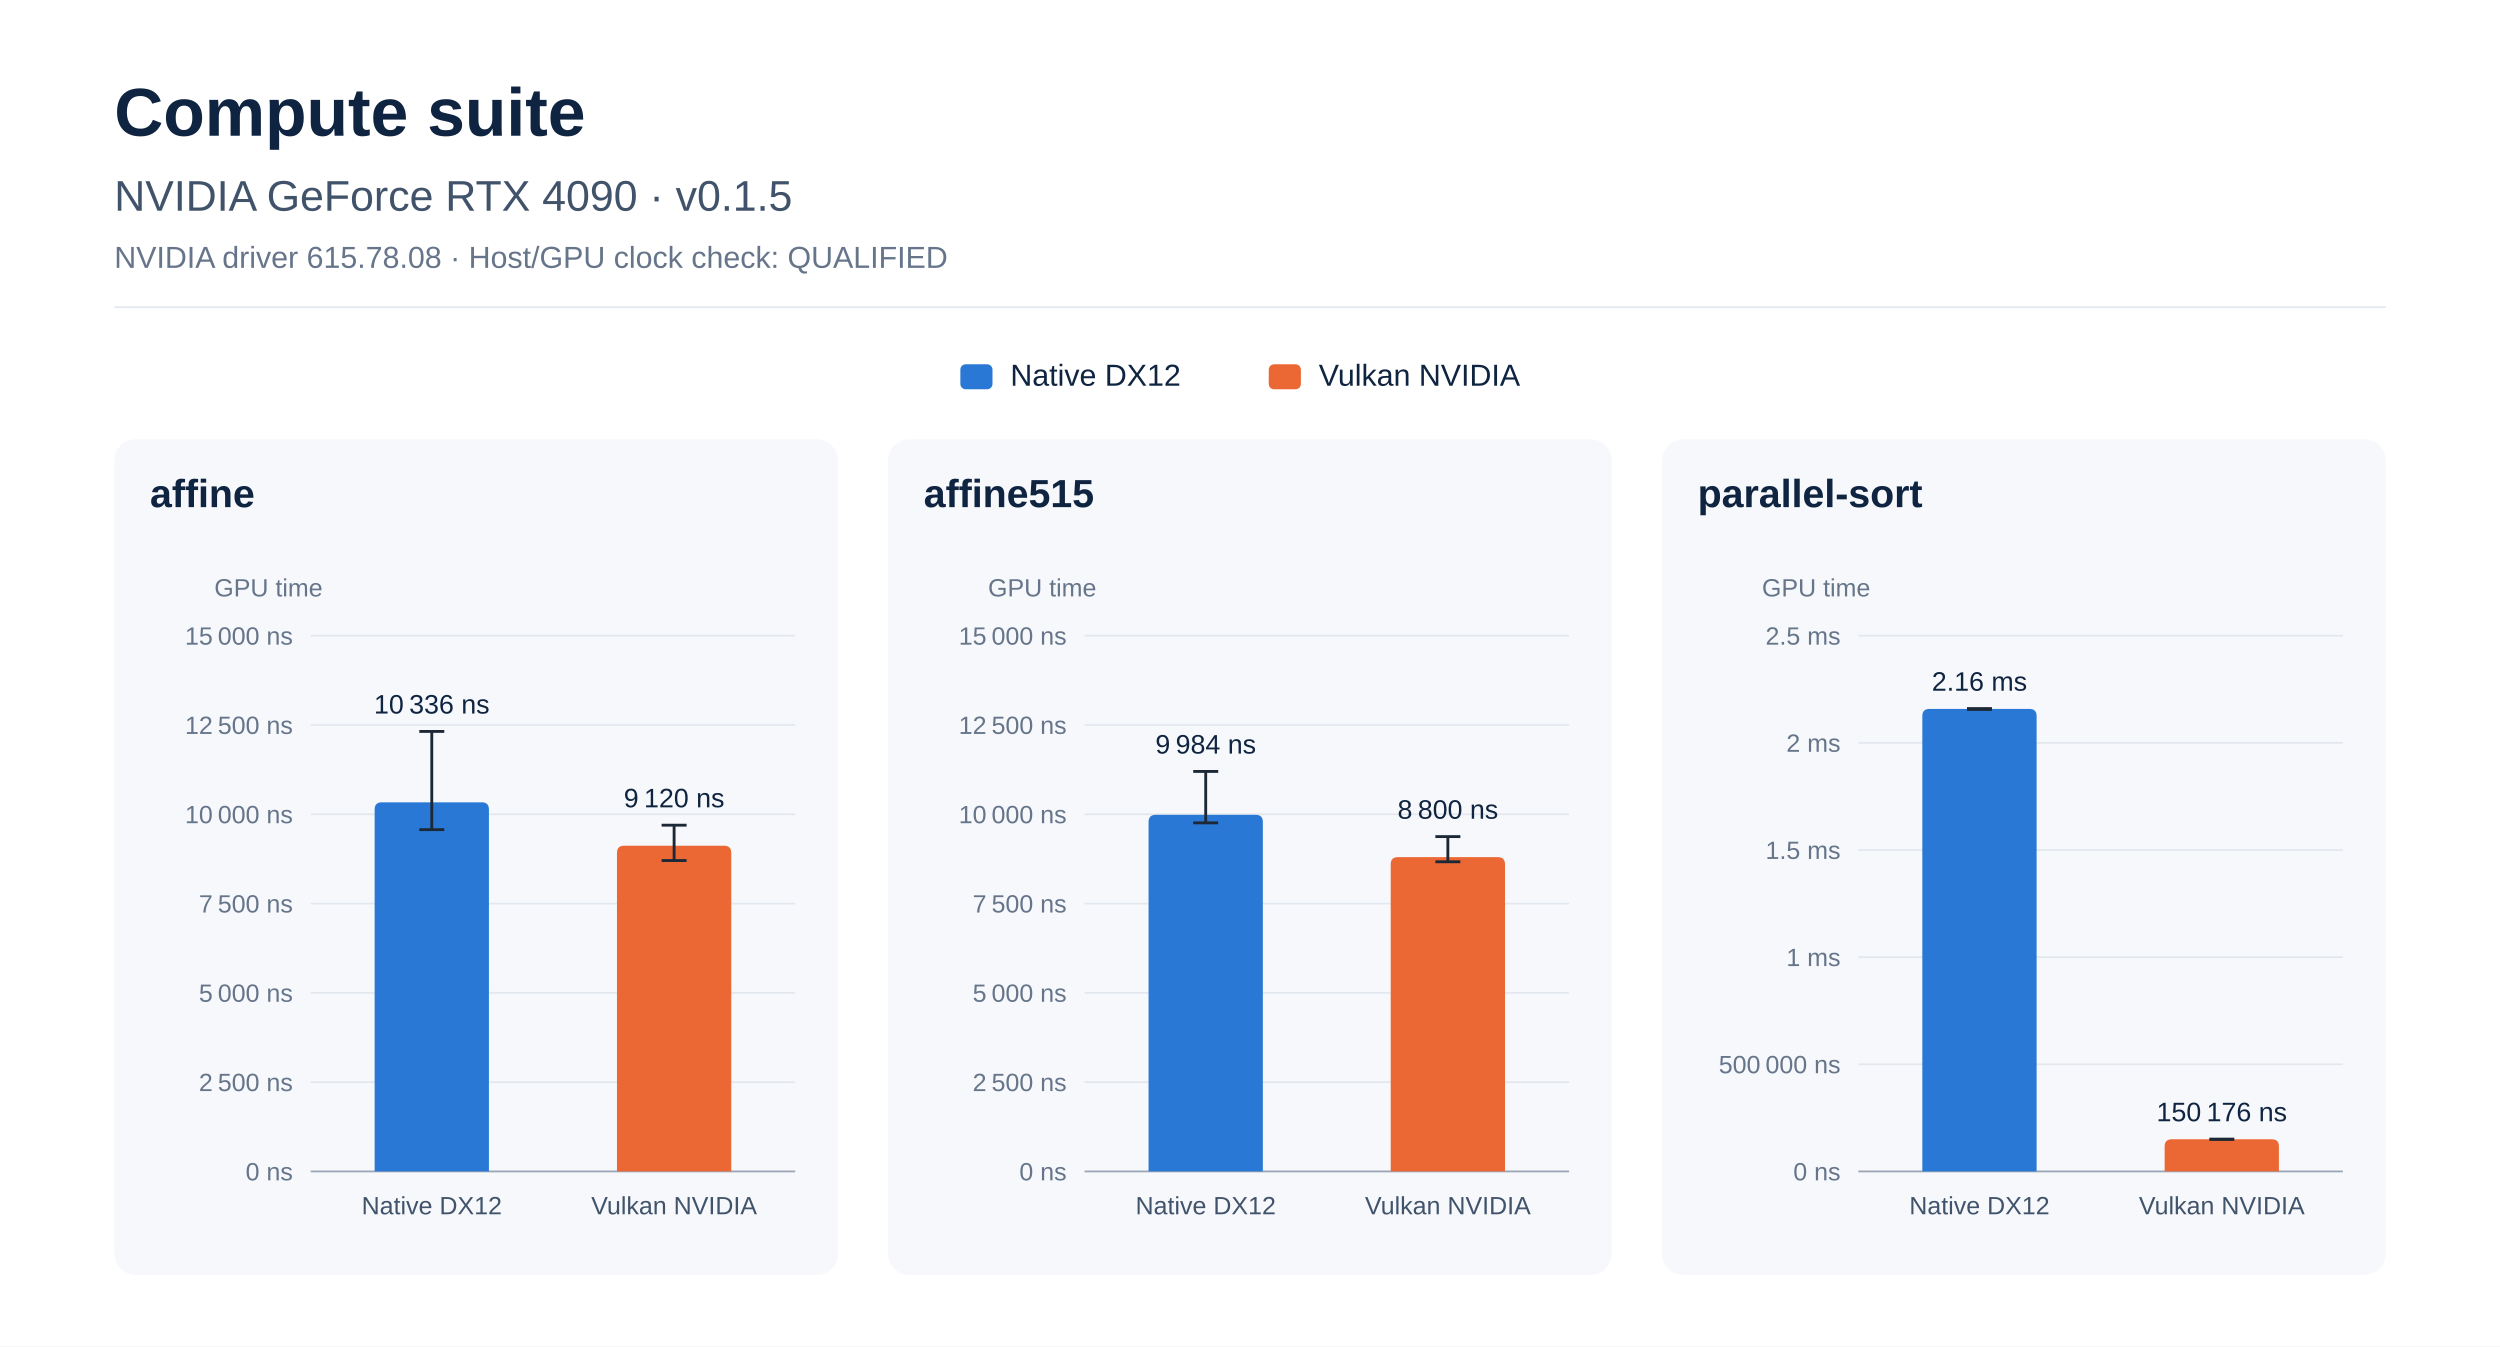
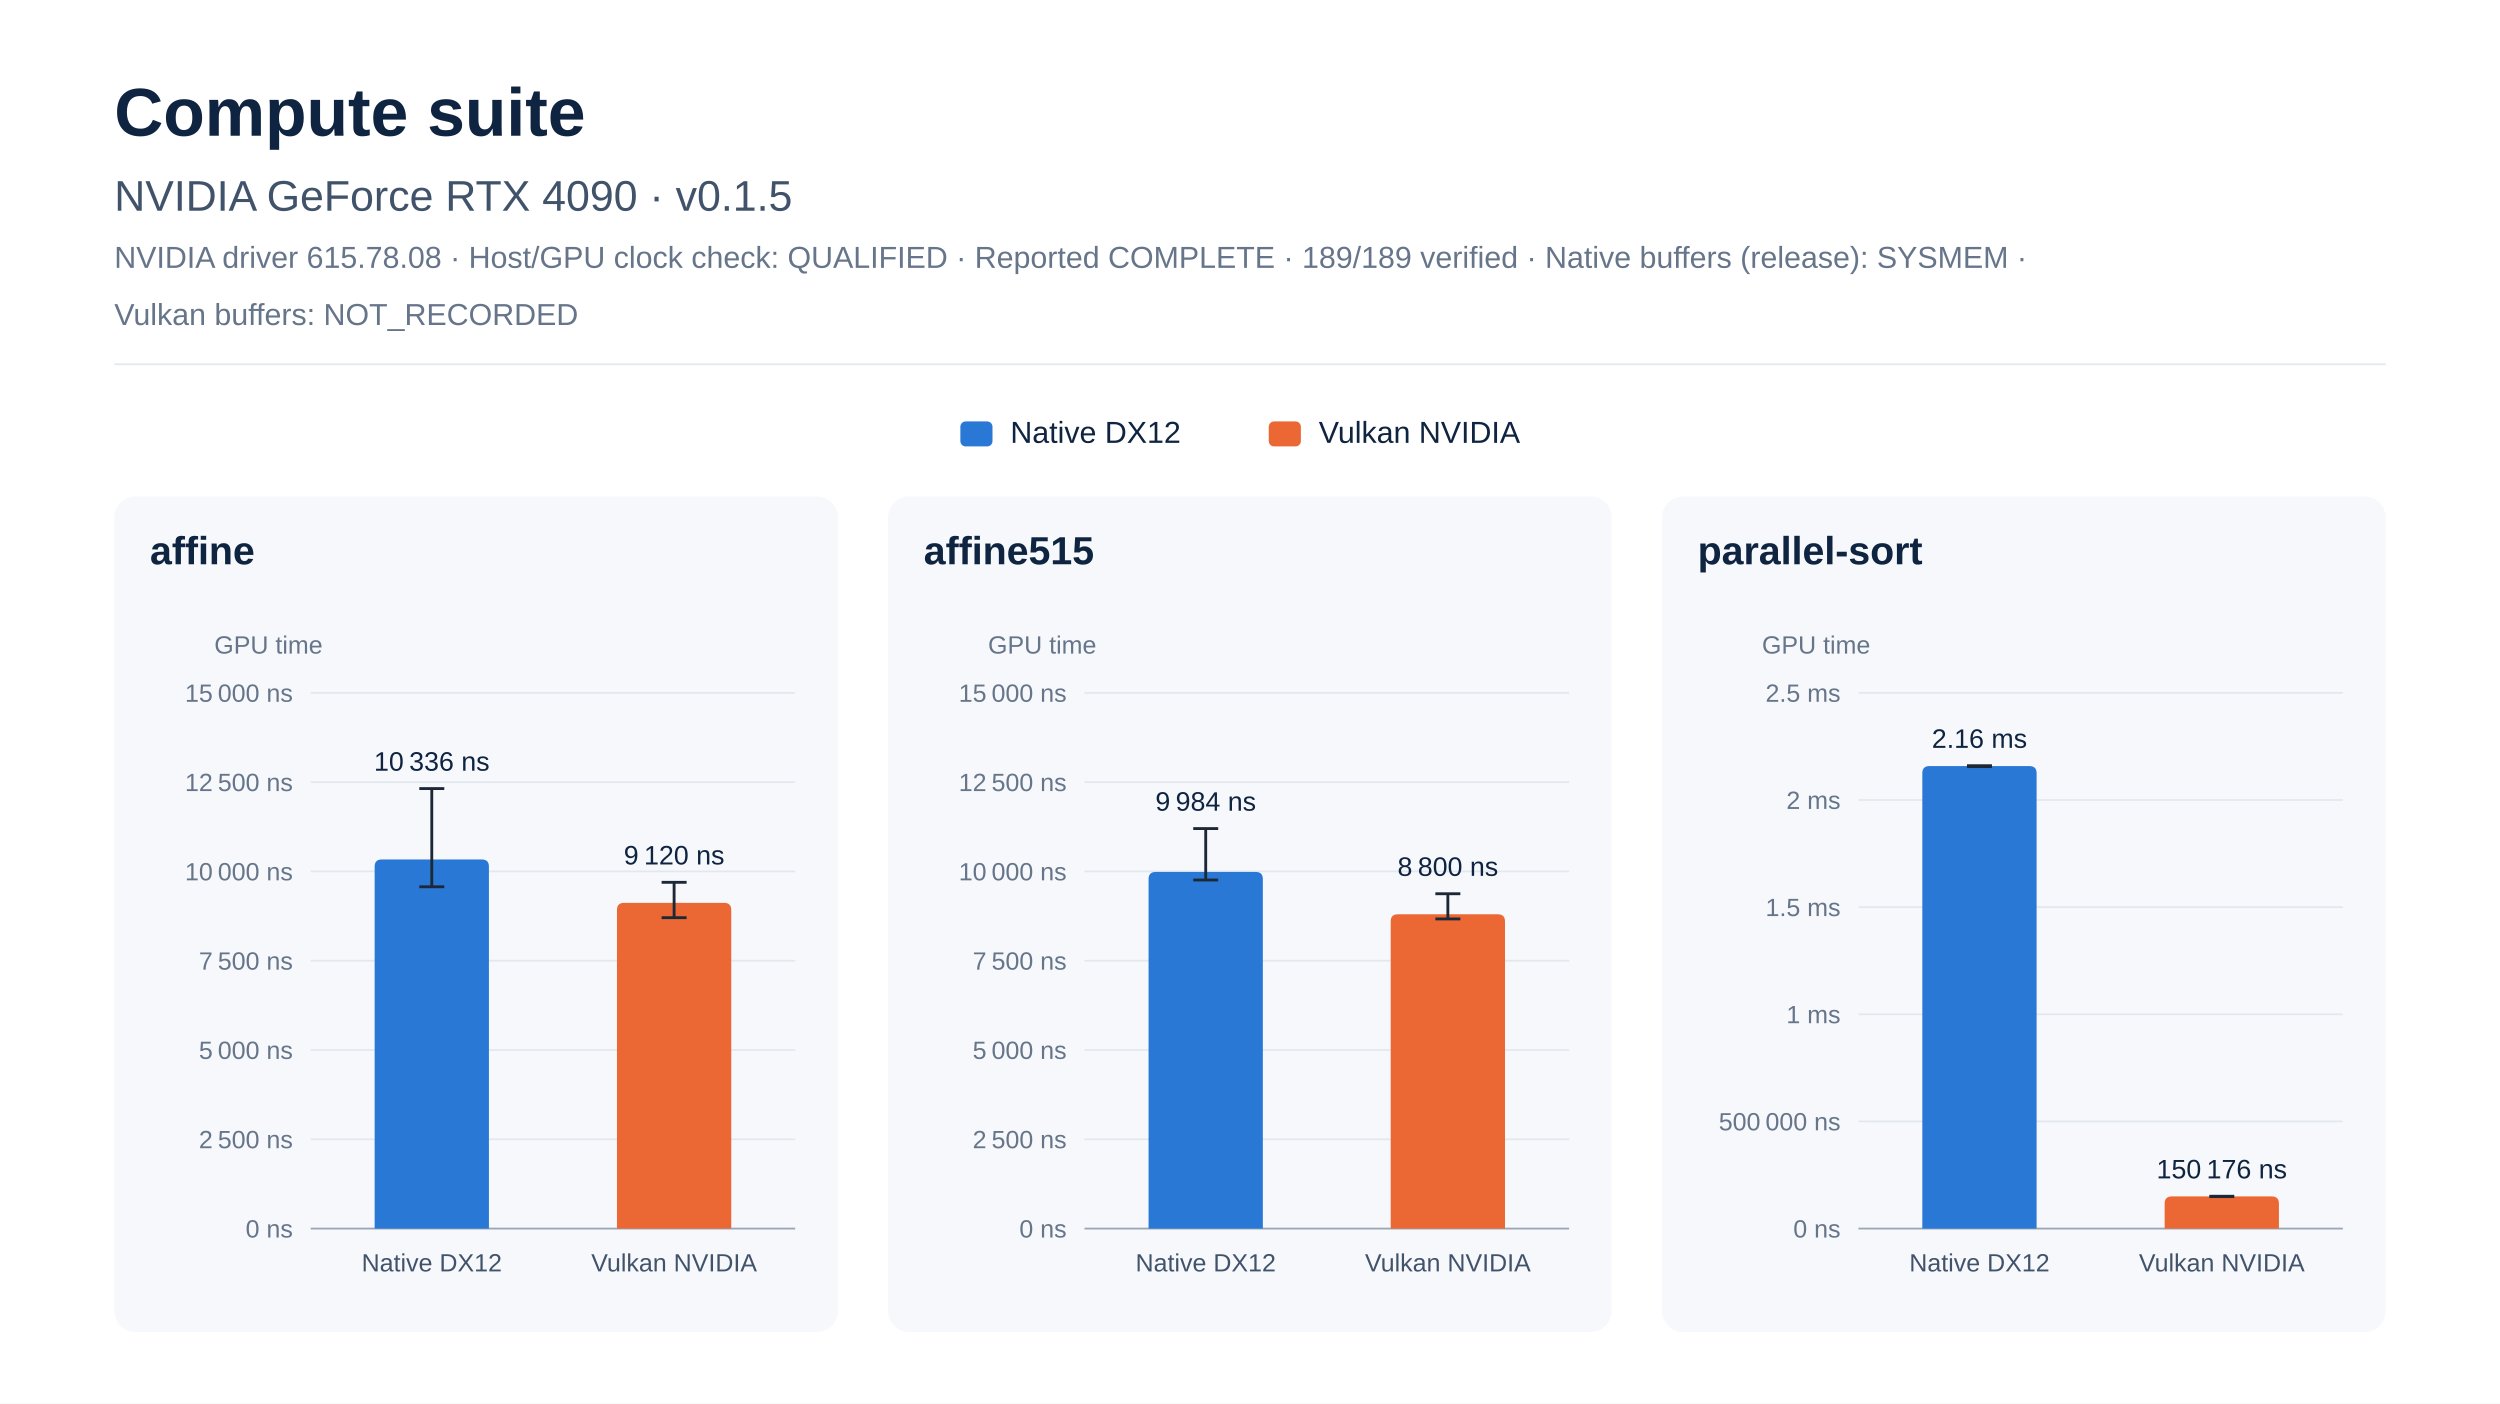
- <svg xmlns="http://www.w3.org/2000/svg" width="1400" height="754" viewBox="0 0 1400 754" role="img" aria-label="Compute suite">
+ <svg xmlns="http://www.w3.org/2000/svg" width="1400" height="786" viewBox="0 0 1400 786" role="img" aria-label="Compute suite">
  <rect width="100%" height="100%" fill="#ffffff" />
  <g font-family="Arial, 'Liberation Sans', Helvetica, 'Helvetica Neue', sans-serif">
    <text x="64.0" y="76.0" font-size="38" fill="#0f2440" font-weight="700" text-anchor="start">Compute suite</text>
    <text x="64.0" y="118.0" font-size="24" fill="#41536b" text-anchor="start">NVIDIA GeForce RTX 4090 · v0.1.5</text>
-     <text x="64.0" y="150.0" font-size="17" fill="#66758a" text-anchor="start">NVIDIA driver 615.78.08 · Host/GPU clock check: QUALIFIED</text>
-     <line x1="64" y1="172.0" x2="1336" y2="172.0" stroke="#e3e8ef" />
-     <rect x="537.8" y="204.0" width="18" height="14" rx="3" fill="#2a78d6" />
-     <text x="565.8" y="216.0" font-size="17" fill="#0f2440" text-anchor="start">Native DX12</text>
-     <rect x="710.5" y="204.0" width="18" height="14" rx="3" fill="#eb6834" />
-     <text x="738.5" y="216.0" font-size="17" fill="#0f2440" text-anchor="start">Vulkan NVIDIA</text>
-     <rect x="64.0" y="246.0" width="405.3" height="468.0" rx="12" fill="#f6f8fb" />
-     <text x="84.0" y="284.0" font-size="22" fill="#0f2440" font-weight="700" text-anchor="start">affine</text>
-     <text x="120.0" y="334.0" font-size="14" fill="#66758a" text-anchor="start">GPU time</text>
-     <line x1="174.0" y1="656.0" x2="445.3" y2="656.0" stroke="#9aa6b6" stroke-width="1" />
-     <text x="164.0" y="661.0" font-size="14" fill="#66758a" text-anchor="end">0 ns</text>
-     <line x1="174.0" y1="606.0" x2="445.3" y2="606.0" stroke="#e3e8ef" stroke-width="1" />
-     <text x="164.0" y="611.0" font-size="14" fill="#66758a" text-anchor="end">2 500 ns</text>
-     <line x1="174.0" y1="556.0" x2="445.3" y2="556.0" stroke="#e3e8ef" stroke-width="1" />
-     <text x="164.0" y="561.0" font-size="14" fill="#66758a" text-anchor="end">5 000 ns</text>
-     <line x1="174.0" y1="506.0" x2="445.3" y2="506.0" stroke="#e3e8ef" stroke-width="1" />
-     <text x="164.0" y="511.0" font-size="14" fill="#66758a" text-anchor="end">7 500 ns</text>
-     <line x1="174.0" y1="456.0" x2="445.3" y2="456.0" stroke="#e3e8ef" stroke-width="1" />
-     <text x="164.0" y="461.0" font-size="14" fill="#66758a" text-anchor="end">10 000 ns</text>
-     <line x1="174.0" y1="406.0" x2="445.3" y2="406.0" stroke="#e3e8ef" stroke-width="1" />
-     <text x="164.0" y="411.0" font-size="14" fill="#66758a" text-anchor="end">12 500 ns</text>
-     <line x1="174.0" y1="356.0" x2="445.3" y2="356.0" stroke="#e3e8ef" stroke-width="1" />
-     <text x="164.0" y="361.0" font-size="14" fill="#66758a" text-anchor="end">15 000 ns</text>
+     <text x="64.0" y="150.0" font-size="17" fill="#66758a" text-anchor="start">NVIDIA driver 615.78.08 · Host/GPU clock check: QUALIFIED · Reported COMPLETE · 189/189 verified · Native buffers (release): SYSMEM ·</text>
+     <text x="64.0" y="182.0" font-size="17" fill="#66758a" text-anchor="start">Vulkan buffers: NOT_RECORDED</text>
+     <line x1="64" y1="204.0" x2="1336" y2="204.0" stroke="#e3e8ef" />
+     <rect x="537.8" y="236.0" width="18" height="14" rx="3" fill="#2a78d6" />
+     <text x="565.8" y="248.0" font-size="17" fill="#0f2440" text-anchor="start">Native DX12</text>
+     <rect x="710.5" y="236.0" width="18" height="14" rx="3" fill="#eb6834" />
+     <text x="738.5" y="248.0" font-size="17" fill="#0f2440" text-anchor="start">Vulkan NVIDIA</text>
+     <rect x="64.0" y="278.0" width="405.3" height="468.0" rx="12" fill="#f6f8fb" />
+     <text x="84.0" y="316.0" font-size="22" fill="#0f2440" font-weight="700" text-anchor="start">affine</text>
+     <text x="120.0" y="366.0" font-size="14" fill="#66758a" text-anchor="start">GPU time</text>
+     <line x1="174.0" y1="688.0" x2="445.3" y2="688.0" stroke="#9aa6b6" stroke-width="1" />
+     <text x="164.0" y="693.0" font-size="14" fill="#66758a" text-anchor="end">0 ns</text>
+     <line x1="174.0" y1="638.0" x2="445.3" y2="638.0" stroke="#e3e8ef" stroke-width="1" />
+     <text x="164.0" y="643.0" font-size="14" fill="#66758a" text-anchor="end">2 500 ns</text>
+     <line x1="174.0" y1="588.0" x2="445.3" y2="588.0" stroke="#e3e8ef" stroke-width="1" />
+     <text x="164.0" y="593.0" font-size="14" fill="#66758a" text-anchor="end">5 000 ns</text>
+     <line x1="174.0" y1="538.0" x2="445.3" y2="538.0" stroke="#e3e8ef" stroke-width="1" />
+     <text x="164.0" y="543.0" font-size="14" fill="#66758a" text-anchor="end">7 500 ns</text>
+     <line x1="174.0" y1="488.0" x2="445.3" y2="488.0" stroke="#e3e8ef" stroke-width="1" />
+     <text x="164.0" y="493.0" font-size="14" fill="#66758a" text-anchor="end">10 000 ns</text>
+     <line x1="174.0" y1="438.0" x2="445.3" y2="438.0" stroke="#e3e8ef" stroke-width="1" />
+     <text x="164.0" y="443.0" font-size="14" fill="#66758a" text-anchor="end">12 500 ns</text>
+     <line x1="174.0" y1="388.0" x2="445.3" y2="388.0" stroke="#e3e8ef" stroke-width="1" />
+     <text x="164.0" y="393.0" font-size="14" fill="#66758a" text-anchor="end">15 000 ns</text>
    <g>
-       <path d="M209.8,656.0 V453.3 Q209.8,449.3 213.8,449.3 H269.8 Q273.8,449.3 273.8,453.3 V656.0 Z" fill="#2a78d6" />
+       <path d="M209.8,688.0 V485.3 Q209.8,481.3 213.8,481.3 H269.8 Q273.8,481.3 273.8,485.3 V688.0 Z" fill="#2a78d6" />
    </g>
-     <path d="M241.8,464.6 V409.6 M234.8,409.6 H248.8 M234.8,464.6 H248.8" stroke="#1c2836" stroke-width="1.6" fill="none" />
-     <text x="241.8" y="399.6" font-size="15" fill="#0f2440" text-anchor="middle">10 336 ns</text>
-     <text x="241.8" y="680.0" font-size="14" fill="#41536b" text-anchor="middle">Native DX12</text>
+     <path d="M241.8,496.6 V441.6 M234.8,441.6 H248.8 M234.8,496.6 H248.8" stroke="#1c2836" stroke-width="1.6" fill="none" />
+     <text x="241.8" y="431.6" font-size="15" fill="#0f2440" text-anchor="middle">10 336 ns</text>
+     <text x="241.8" y="712.0" font-size="14" fill="#41536b" text-anchor="middle">Native DX12</text>
    <g>
-       <path d="M345.5,656.0 V477.6 Q345.5,473.6 349.5,473.6 H405.5 Q409.5,473.6 409.5,477.6 V656.0 Z" fill="#eb6834" />
+       <path d="M345.5,688.0 V509.6 Q345.5,505.6 349.5,505.6 H405.5 Q409.5,505.6 409.5,509.6 V688.0 Z" fill="#eb6834" />
    </g>
-     <path d="M377.5,481.9 V462.1 M370.5,462.1 H384.5 M370.5,481.9 H384.5" stroke="#1c2836" stroke-width="1.6" fill="none" />
-     <text x="377.5" y="452.1" font-size="15" fill="#0f2440" text-anchor="middle">9 120 ns</text>
-     <text x="377.5" y="680.0" font-size="14" fill="#41536b" text-anchor="middle">Vulkan NVIDIA</text>
-     <rect x="497.3" y="246.0" width="405.3" height="468.0" rx="12" fill="#f6f8fb" />
-     <text x="517.3" y="284.0" font-size="22" fill="#0f2440" font-weight="700" text-anchor="start">affine515</text>
-     <text x="553.3" y="334.0" font-size="14" fill="#66758a" text-anchor="start">GPU time</text>
-     <line x1="607.3" y1="656.0" x2="878.7" y2="656.0" stroke="#9aa6b6" stroke-width="1" />
-     <text x="597.3" y="661.0" font-size="14" fill="#66758a" text-anchor="end">0 ns</text>
-     <line x1="607.3" y1="606.0" x2="878.7" y2="606.0" stroke="#e3e8ef" stroke-width="1" />
-     <text x="597.3" y="611.0" font-size="14" fill="#66758a" text-anchor="end">2 500 ns</text>
-     <line x1="607.3" y1="556.0" x2="878.7" y2="556.0" stroke="#e3e8ef" stroke-width="1" />
-     <text x="597.3" y="561.0" font-size="14" fill="#66758a" text-anchor="end">5 000 ns</text>
-     <line x1="607.3" y1="506.0" x2="878.7" y2="506.0" stroke="#e3e8ef" stroke-width="1" />
-     <text x="597.3" y="511.0" font-size="14" fill="#66758a" text-anchor="end">7 500 ns</text>
-     <line x1="607.3" y1="456.0" x2="878.7" y2="456.0" stroke="#e3e8ef" stroke-width="1" />
-     <text x="597.3" y="461.0" font-size="14" fill="#66758a" text-anchor="end">10 000 ns</text>
-     <line x1="607.3" y1="406.0" x2="878.7" y2="406.0" stroke="#e3e8ef" stroke-width="1" />
-     <text x="597.3" y="411.0" font-size="14" fill="#66758a" text-anchor="end">12 500 ns</text>
-     <line x1="607.3" y1="356.0" x2="878.7" y2="356.0" stroke="#e3e8ef" stroke-width="1" />
-     <text x="597.3" y="361.0" font-size="14" fill="#66758a" text-anchor="end">15 000 ns</text>
+     <path d="M377.5,513.9 V494.1 M370.5,494.1 H384.5 M370.5,513.9 H384.5" stroke="#1c2836" stroke-width="1.6" fill="none" />
+     <text x="377.5" y="484.1" font-size="15" fill="#0f2440" text-anchor="middle">9 120 ns</text>
+     <text x="377.5" y="712.0" font-size="14" fill="#41536b" text-anchor="middle">Vulkan NVIDIA</text>
+     <rect x="497.3" y="278.0" width="405.3" height="468.0" rx="12" fill="#f6f8fb" />
+     <text x="517.3" y="316.0" font-size="22" fill="#0f2440" font-weight="700" text-anchor="start">affine515</text>
+     <text x="553.3" y="366.0" font-size="14" fill="#66758a" text-anchor="start">GPU time</text>
+     <line x1="607.3" y1="688.0" x2="878.7" y2="688.0" stroke="#9aa6b6" stroke-width="1" />
+     <text x="597.3" y="693.0" font-size="14" fill="#66758a" text-anchor="end">0 ns</text>
+     <line x1="607.3" y1="638.0" x2="878.7" y2="638.0" stroke="#e3e8ef" stroke-width="1" />
+     <text x="597.3" y="643.0" font-size="14" fill="#66758a" text-anchor="end">2 500 ns</text>
+     <line x1="607.3" y1="588.0" x2="878.7" y2="588.0" stroke="#e3e8ef" stroke-width="1" />
+     <text x="597.3" y="593.0" font-size="14" fill="#66758a" text-anchor="end">5 000 ns</text>
+     <line x1="607.3" y1="538.0" x2="878.7" y2="538.0" stroke="#e3e8ef" stroke-width="1" />
+     <text x="597.3" y="543.0" font-size="14" fill="#66758a" text-anchor="end">7 500 ns</text>
+     <line x1="607.3" y1="488.0" x2="878.7" y2="488.0" stroke="#e3e8ef" stroke-width="1" />
+     <text x="597.3" y="493.0" font-size="14" fill="#66758a" text-anchor="end">10 000 ns</text>
+     <line x1="607.3" y1="438.0" x2="878.7" y2="438.0" stroke="#e3e8ef" stroke-width="1" />
+     <text x="597.3" y="443.0" font-size="14" fill="#66758a" text-anchor="end">12 500 ns</text>
+     <line x1="607.3" y1="388.0" x2="878.7" y2="388.0" stroke="#e3e8ef" stroke-width="1" />
+     <text x="597.3" y="393.0" font-size="14" fill="#66758a" text-anchor="end">15 000 ns</text>
    <g>
-       <path d="M643.2,656.0 V460.3 Q643.2,456.3 647.2,456.3 H703.2 Q707.2,456.3 707.2,460.3 V656.0 Z" fill="#2a78d6" />
+       <path d="M643.2,688.0 V492.3 Q643.2,488.3 647.2,488.3 H703.2 Q707.2,488.3 707.2,492.3 V688.0 Z" fill="#2a78d6" />
    </g>
-     <path d="M675.2,460.8 V432.0 M668.2,432.0 H682.2 M668.2,460.8 H682.2" stroke="#1c2836" stroke-width="1.6" fill="none" />
-     <text x="675.2" y="422.0" font-size="15" fill="#0f2440" text-anchor="middle">9 984 ns</text>
-     <text x="675.2" y="680.0" font-size="14" fill="#41536b" text-anchor="middle">Native DX12</text>
+     <path d="M675.2,492.8 V464.0 M668.2,464.0 H682.2 M668.2,492.8 H682.2" stroke="#1c2836" stroke-width="1.6" fill="none" />
+     <text x="675.2" y="454.0" font-size="15" fill="#0f2440" text-anchor="middle">9 984 ns</text>
+     <text x="675.2" y="712.0" font-size="14" fill="#41536b" text-anchor="middle">Native DX12</text>
    <g>
-       <path d="M778.8,656.0 V484.0 Q778.8,480.0 782.8,480.0 H838.8 Q842.8,480.0 842.8,484.0 V656.0 Z" fill="#eb6834" />
+       <path d="M778.8,688.0 V516.0 Q778.8,512.0 782.8,512.0 H838.8 Q842.8,512.0 842.8,516.0 V688.0 Z" fill="#eb6834" />
    </g>
-     <path d="M810.8,482.6 V468.5 M803.8,468.5 H817.8 M803.8,482.6 H817.8" stroke="#1c2836" stroke-width="1.6" fill="none" />
-     <text x="810.8" y="458.5" font-size="15" fill="#0f2440" text-anchor="middle">8 800 ns</text>
-     <text x="810.8" y="680.0" font-size="14" fill="#41536b" text-anchor="middle">Vulkan NVIDIA</text>
-     <rect x="930.7" y="246.0" width="405.3" height="468.0" rx="12" fill="#f6f8fb" />
-     <text x="950.7" y="284.0" font-size="22" fill="#0f2440" font-weight="700" text-anchor="start">parallel-sort</text>
-     <text x="986.7" y="334.0" font-size="14" fill="#66758a" text-anchor="start">GPU time</text>
-     <line x1="1040.7" y1="656.0" x2="1312.0" y2="656.0" stroke="#9aa6b6" stroke-width="1" />
-     <text x="1030.7" y="661.0" font-size="14" fill="#66758a" text-anchor="end">0 ns</text>
-     <line x1="1040.7" y1="596.0" x2="1312.0" y2="596.0" stroke="#e3e8ef" stroke-width="1" />
-     <text x="1030.7" y="601.0" font-size="14" fill="#66758a" text-anchor="end">500 000 ns</text>
-     <line x1="1040.7" y1="536.0" x2="1312.0" y2="536.0" stroke="#e3e8ef" stroke-width="1" />
-     <text x="1030.7" y="541.0" font-size="14" fill="#66758a" text-anchor="end">1 ms</text>
-     <line x1="1040.7" y1="476.0" x2="1312.0" y2="476.0" stroke="#e3e8ef" stroke-width="1" />
-     <text x="1030.7" y="481.0" font-size="14" fill="#66758a" text-anchor="end">1.5 ms</text>
-     <line x1="1040.7" y1="416.0" x2="1312.0" y2="416.0" stroke="#e3e8ef" stroke-width="1" />
-     <text x="1030.7" y="421.0" font-size="14" fill="#66758a" text-anchor="end">2 ms</text>
-     <line x1="1040.7" y1="356.0" x2="1312.0" y2="356.0" stroke="#e3e8ef" stroke-width="1" />
-     <text x="1030.7" y="361.0" font-size="14" fill="#66758a" text-anchor="end">2.5 ms</text>
+     <path d="M810.8,514.6 V500.5 M803.8,500.5 H817.8 M803.8,514.6 H817.8" stroke="#1c2836" stroke-width="1.6" fill="none" />
+     <text x="810.8" y="490.5" font-size="15" fill="#0f2440" text-anchor="middle">8 800 ns</text>
+     <text x="810.8" y="712.0" font-size="14" fill="#41536b" text-anchor="middle">Vulkan NVIDIA</text>
+     <rect x="930.7" y="278.0" width="405.3" height="468.0" rx="12" fill="#f6f8fb" />
+     <text x="950.7" y="316.0" font-size="22" fill="#0f2440" font-weight="700" text-anchor="start">parallel-sort</text>
+     <text x="986.7" y="366.0" font-size="14" fill="#66758a" text-anchor="start">GPU time</text>
+     <line x1="1040.7" y1="688.0" x2="1312.0" y2="688.0" stroke="#9aa6b6" stroke-width="1" />
+     <text x="1030.7" y="693.0" font-size="14" fill="#66758a" text-anchor="end">0 ns</text>
+     <line x1="1040.7" y1="628.0" x2="1312.0" y2="628.0" stroke="#e3e8ef" stroke-width="1" />
+     <text x="1030.7" y="633.0" font-size="14" fill="#66758a" text-anchor="end">500 000 ns</text>
+     <line x1="1040.7" y1="568.0" x2="1312.0" y2="568.0" stroke="#e3e8ef" stroke-width="1" />
+     <text x="1030.7" y="573.0" font-size="14" fill="#66758a" text-anchor="end">1 ms</text>
+     <line x1="1040.7" y1="508.0" x2="1312.0" y2="508.0" stroke="#e3e8ef" stroke-width="1" />
+     <text x="1030.7" y="513.0" font-size="14" fill="#66758a" text-anchor="end">1.5 ms</text>
+     <line x1="1040.7" y1="448.0" x2="1312.0" y2="448.0" stroke="#e3e8ef" stroke-width="1" />
+     <text x="1030.7" y="453.0" font-size="14" fill="#66758a" text-anchor="end">2 ms</text>
+     <line x1="1040.7" y1="388.0" x2="1312.0" y2="388.0" stroke="#e3e8ef" stroke-width="1" />
+     <text x="1030.7" y="393.0" font-size="14" fill="#66758a" text-anchor="end">2.5 ms</text>
    <g>
-       <path d="M1076.5,656.0 V401.0 Q1076.5,397.0 1080.5,397.0 H1136.5 Q1140.5,397.0 1140.5,401.0 V656.0 Z" fill="#2a78d6" />
+       <path d="M1076.5,688.0 V433.0 Q1076.5,429.0 1080.5,429.0 H1136.5 Q1140.5,429.0 1140.5,433.0 V688.0 Z" fill="#2a78d6" />
    </g>
-     <path d="M1108.5,397.3 V396.8 M1101.5,396.8 H1115.5 M1101.5,397.3 H1115.5" stroke="#1c2836" stroke-width="1.6" fill="none" />
-     <text x="1108.5" y="386.8" font-size="15" fill="#0f2440" text-anchor="middle">2.16 ms</text>
-     <text x="1108.5" y="680.0" font-size="14" fill="#41536b" text-anchor="middle">Native DX12</text>
+     <path d="M1108.5,429.3 V428.8 M1101.5,428.8 H1115.5 M1101.5,429.3 H1115.5" stroke="#1c2836" stroke-width="1.6" fill="none" />
+     <text x="1108.5" y="418.8" font-size="15" fill="#0f2440" text-anchor="middle">2.16 ms</text>
+     <text x="1108.5" y="712.0" font-size="14" fill="#41536b" text-anchor="middle">Native DX12</text>
    <g>
-       <path d="M1212.2,656.0 V642.0 Q1212.2,638.0 1216.2,638.0 H1272.2 Q1276.2,638.0 1276.2,642.0 V656.0 Z" fill="#eb6834" />
+       <path d="M1212.2,688.0 V674.0 Q1212.2,670.0 1216.2,670.0 H1272.2 Q1276.2,670.0 1276.2,674.0 V688.0 Z" fill="#eb6834" />
    </g>
-     <path d="M1244.2,638.1 V637.9 M1237.2,637.9 H1251.2 M1237.2,638.1 H1251.2" stroke="#1c2836" stroke-width="1.6" fill="none" />
-     <text x="1244.2" y="627.9" font-size="15" fill="#0f2440" text-anchor="middle">150 176 ns</text>
-     <text x="1244.2" y="680.0" font-size="14" fill="#41536b" text-anchor="middle">Vulkan NVIDIA</text>
+     <path d="M1244.2,670.1 V669.9 M1237.2,669.9 H1251.2 M1237.2,670.1 H1251.2" stroke="#1c2836" stroke-width="1.6" fill="none" />
+     <text x="1244.2" y="659.9" font-size="15" fill="#0f2440" text-anchor="middle">150 176 ns</text>
+     <text x="1244.2" y="712.0" font-size="14" fill="#41536b" text-anchor="middle">Vulkan NVIDIA</text>
  </g>
</svg>
